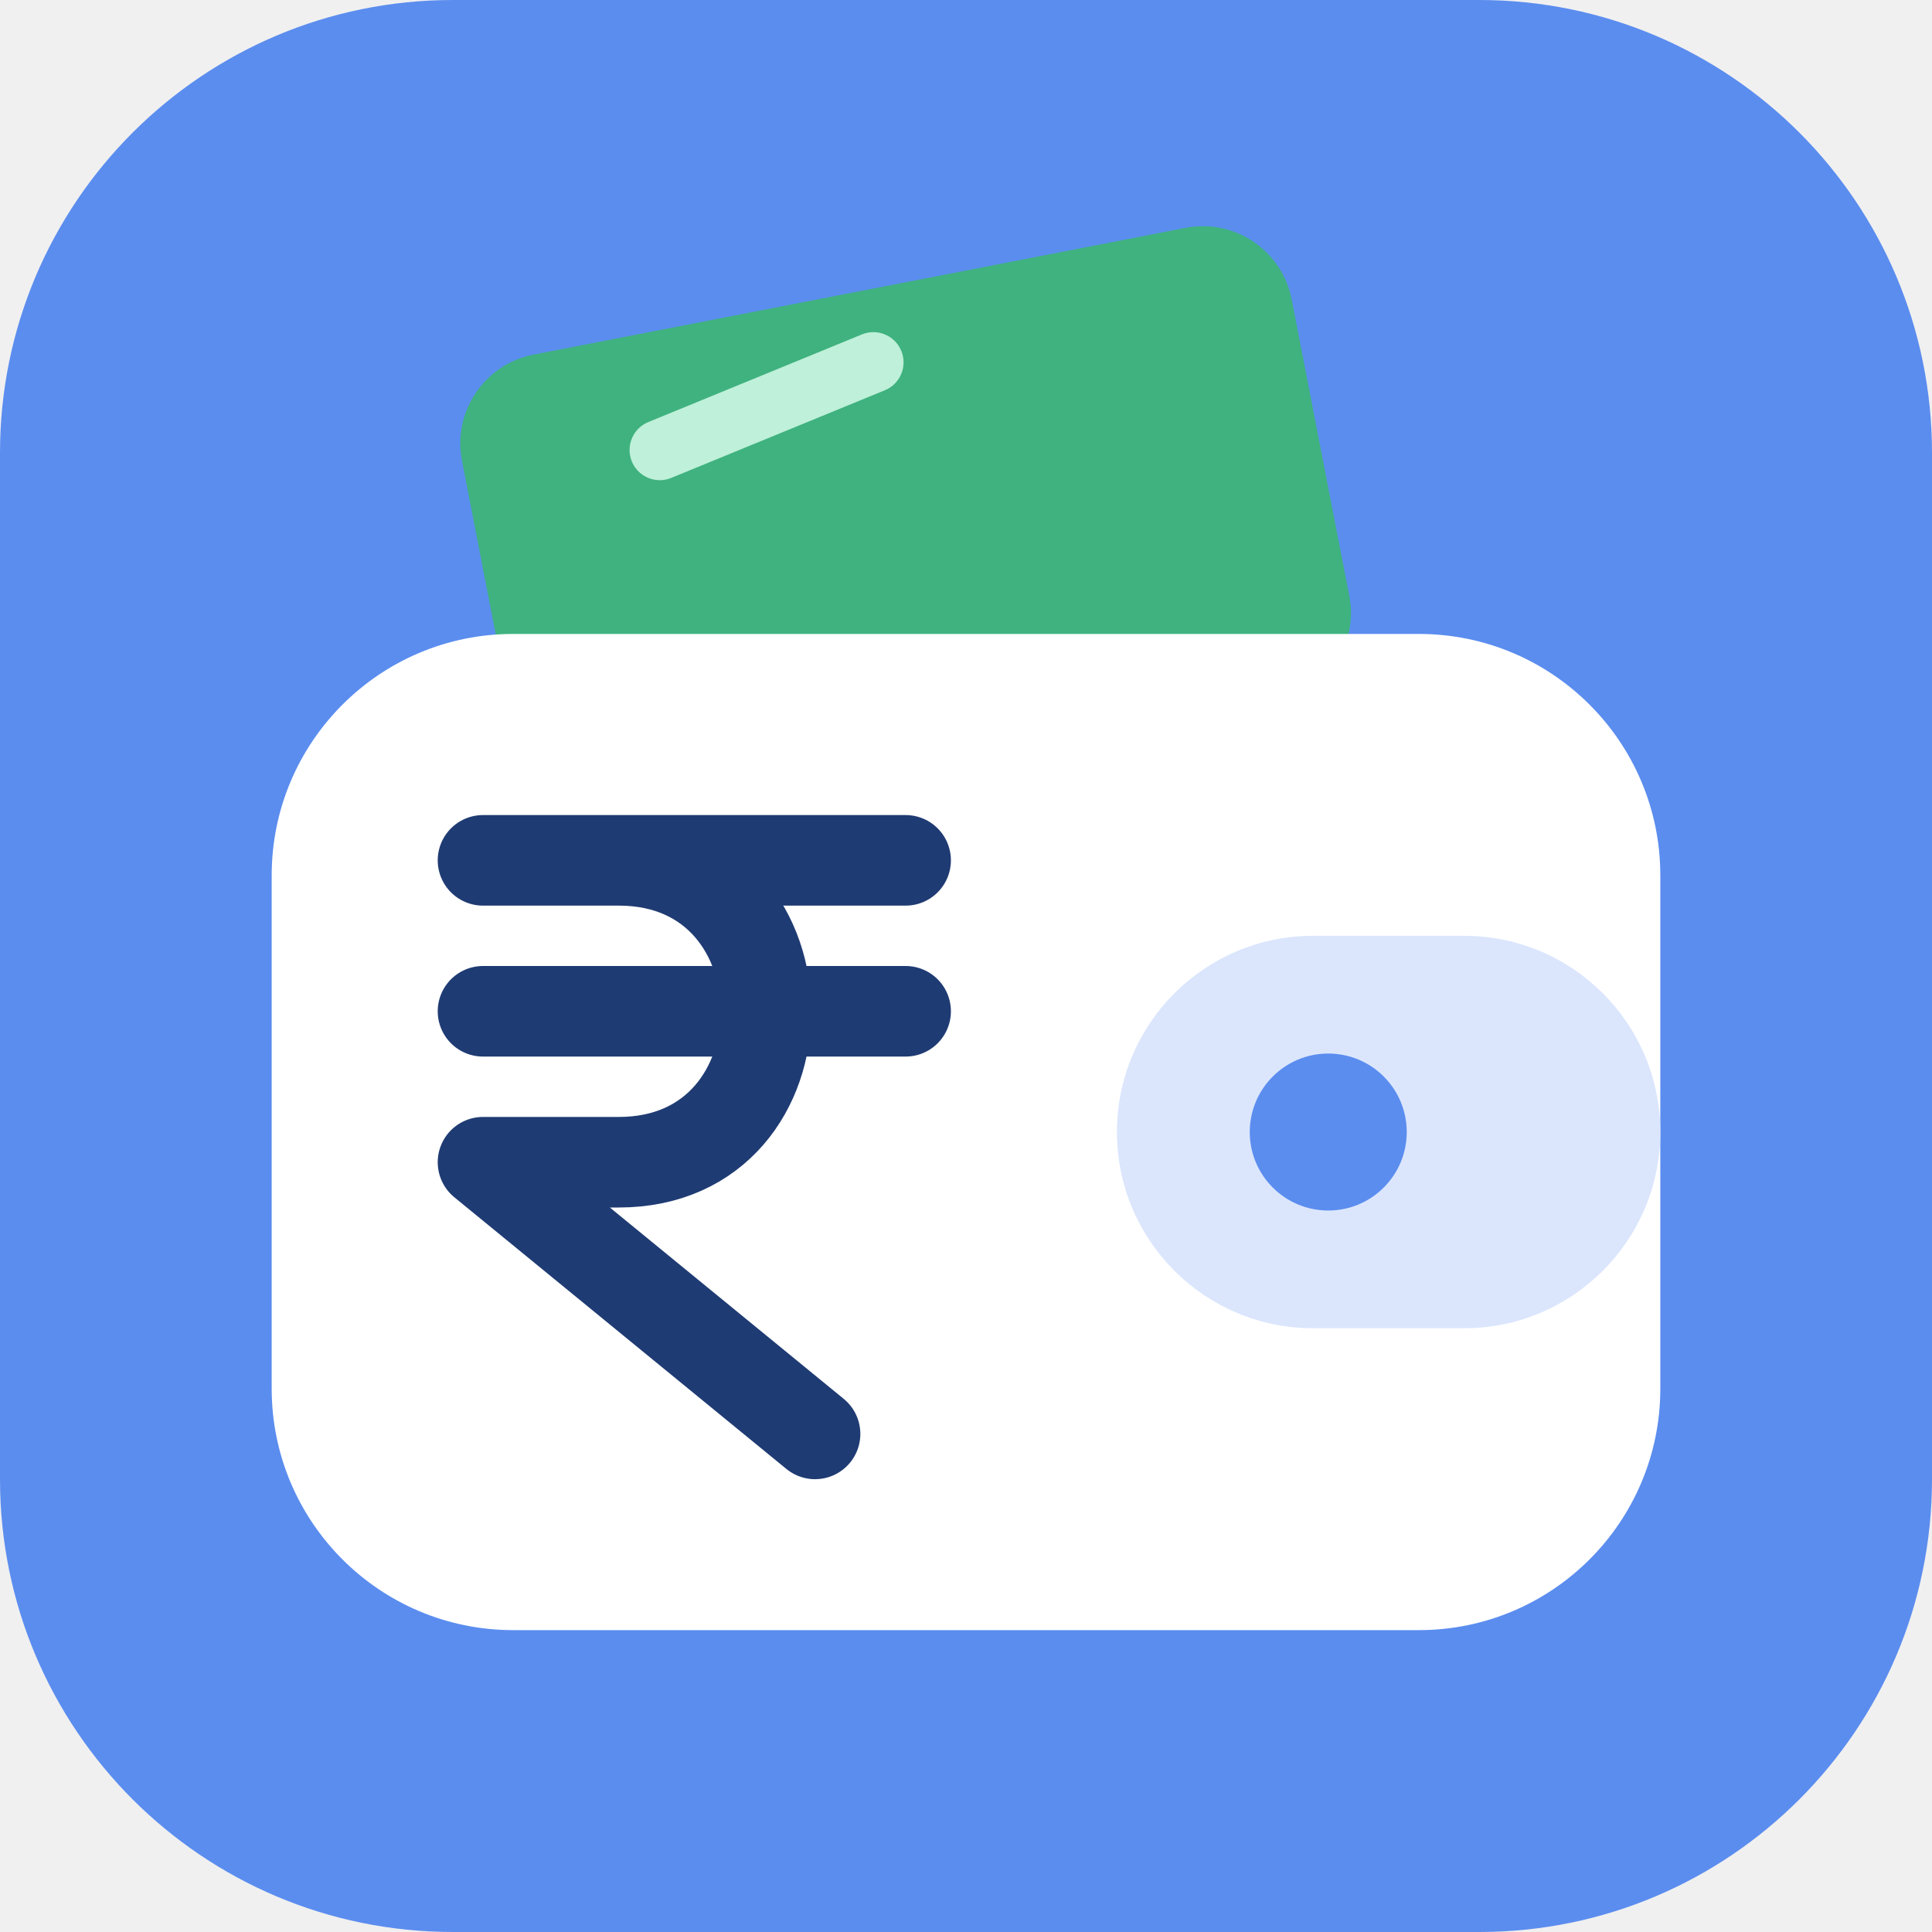
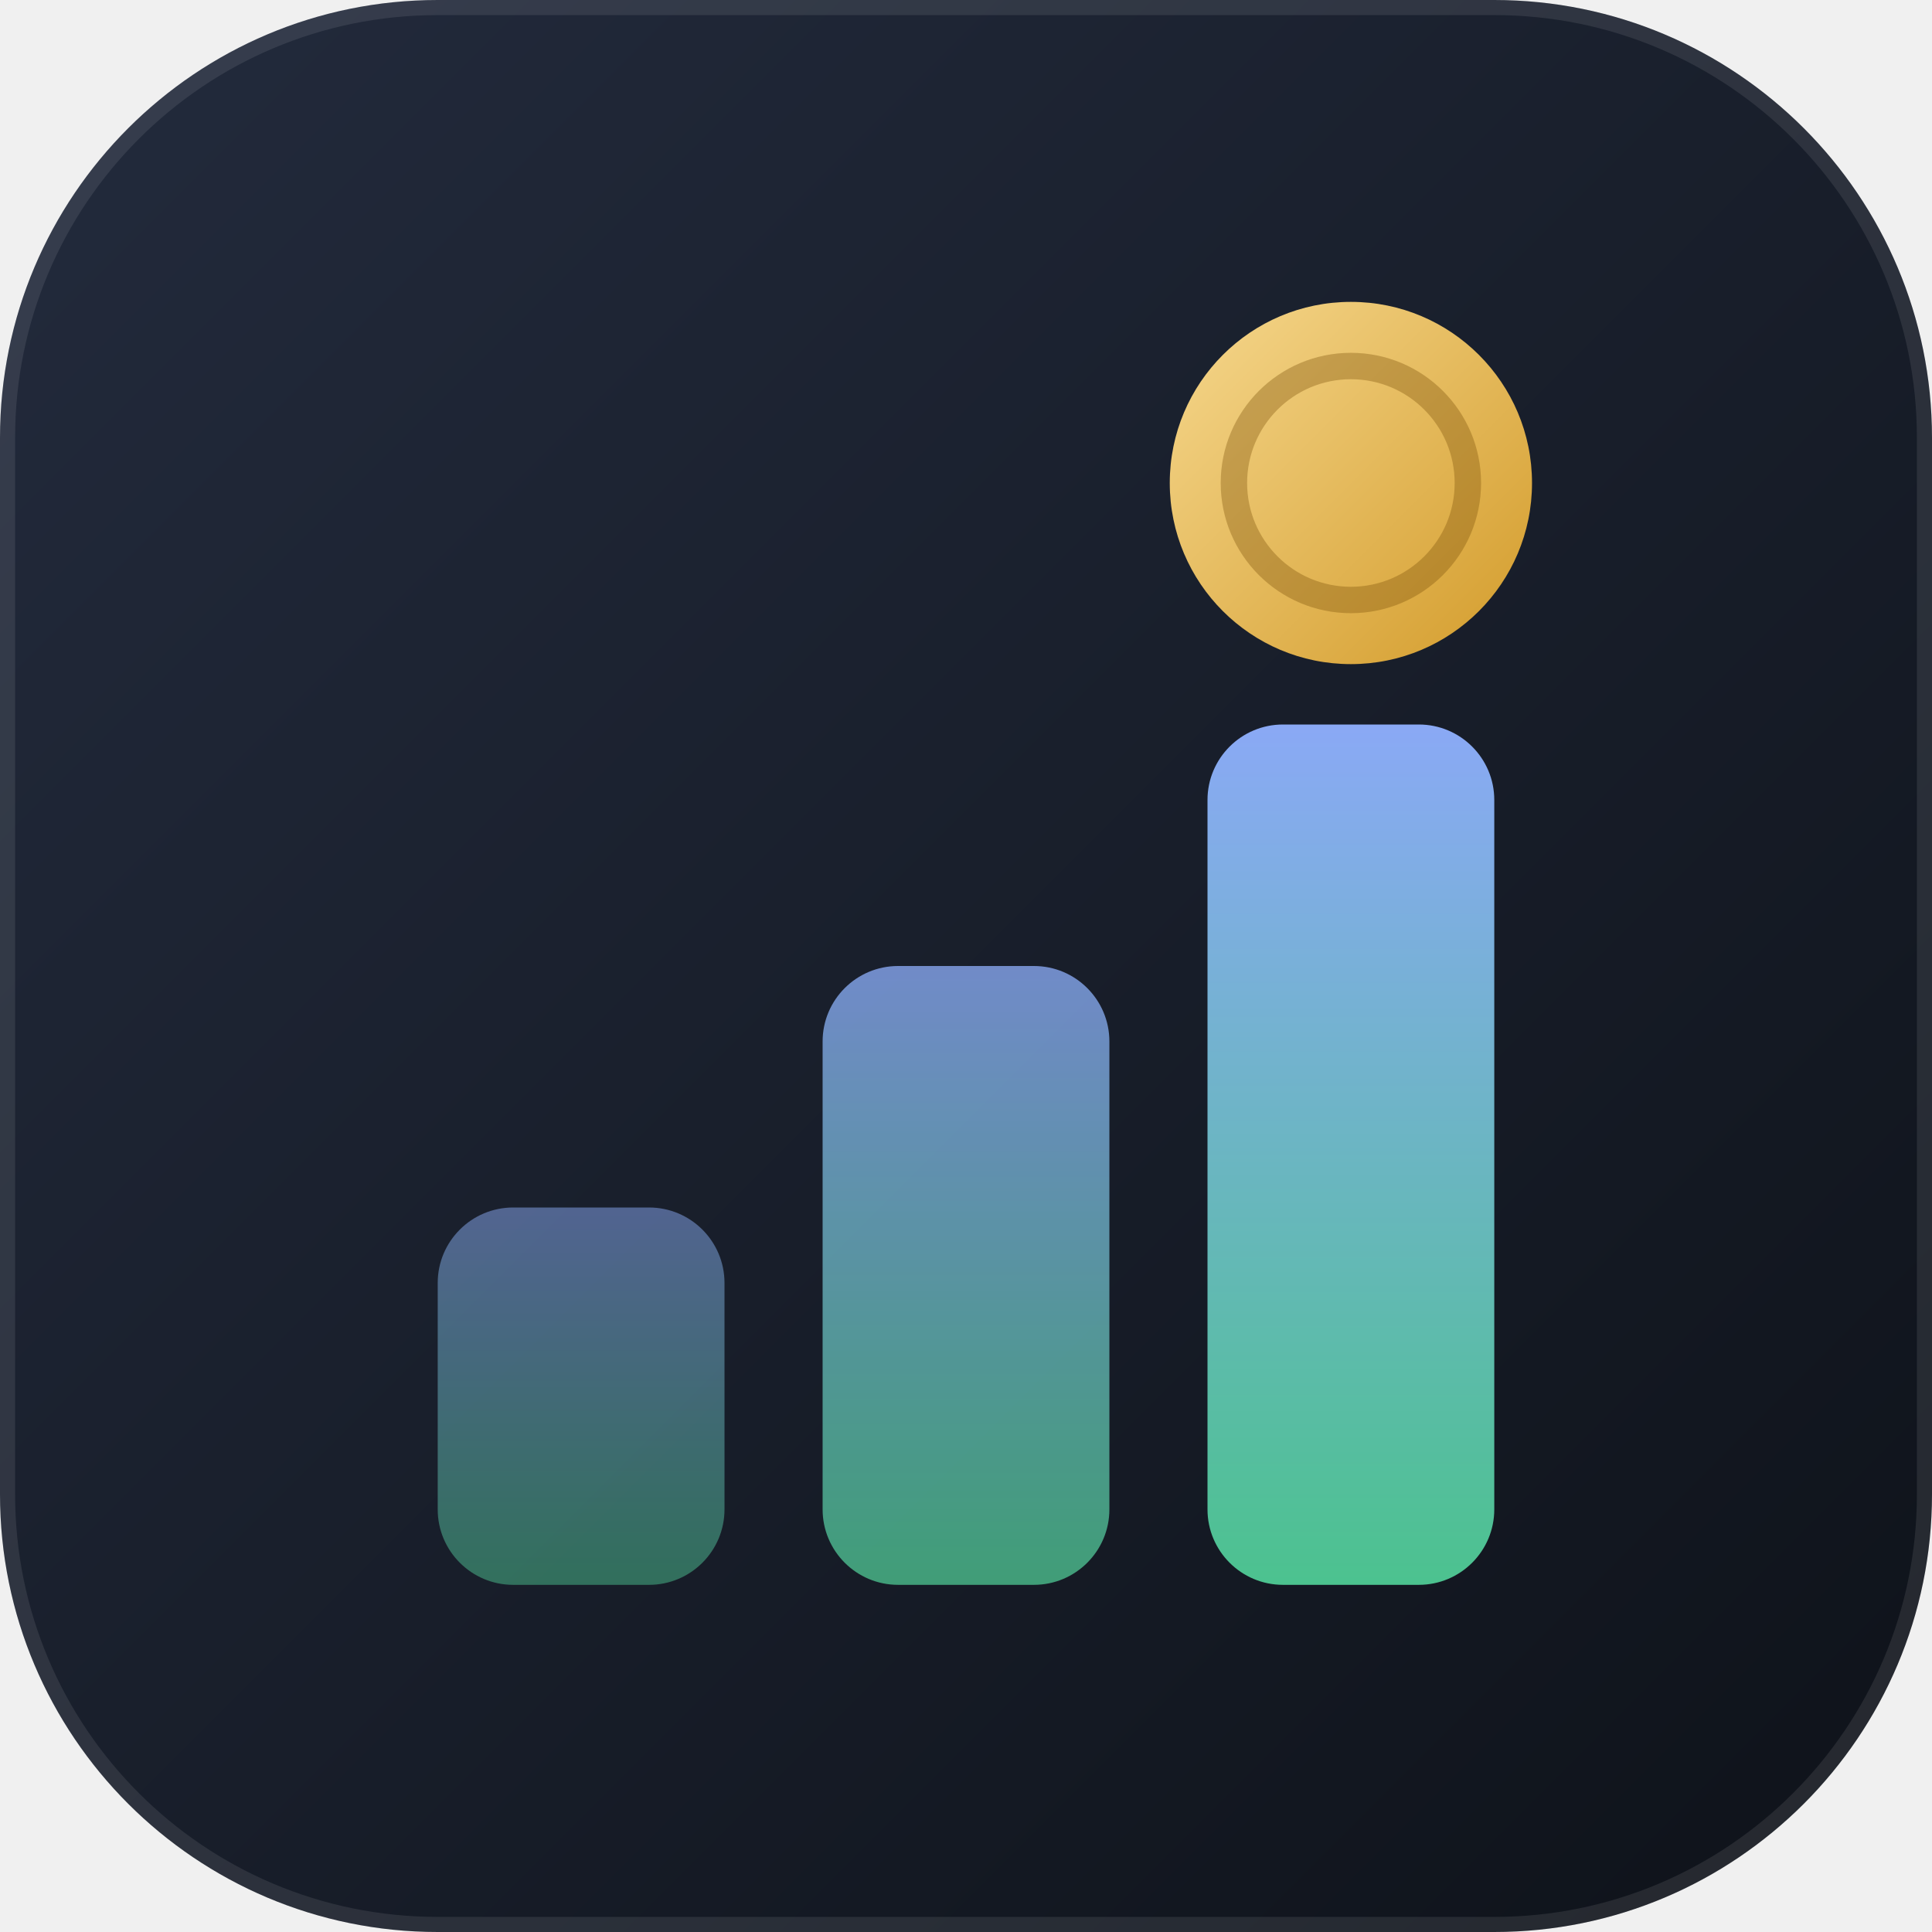
- <svg xmlns="http://www.w3.org/2000/svg" viewBox="0 0 64 64" role="img" aria-label="Money Manager">
-   <rect width="64" height="64" rx="15" fill="#5b8def" />
-   <rect x="16" y="9.5" width="28" height="16" rx="3" fill="#3fb27f" transform="rotate(-11 30 17.5)" />
-   <path d="M22.5 13.4l7.5-1.5" stroke="#bff0d9" stroke-width="2" stroke-linecap="round" transform="rotate(-11 30 17.5)" />
-   <rect x="9" y="21" width="46" height="33" rx="8" fill="#ffffff" />
-   <rect x="37" y="31" width="18" height="13" rx="6.5" fill="#dbe6fd" />
-   <circle cx="44" cy="37.5" r="2.6" fill="#5b8def" />
-   <path d="M16 28.5h14M16 33.5h14M20.5 28.5c6.5 0 6.5 10 0 10H16l11 9" fill="none" stroke="#1f3b73" stroke-width="3" stroke-linecap="round" stroke-linejoin="round" />
+ <svg xmlns="http://www.w3.org/2000/svg" viewBox="0 0 512 512" role="img" aria-label="Money Manager">
+   <defs>
+     <linearGradient id="bg" x1="0" y1="0" x2="1" y2="1">
+       <stop offset="0" stop-color="#232b3d" />
+       <stop offset="1" stop-color="#0e1219" />
+     </linearGradient>
+     <linearGradient id="bar" x1="0" y1="1" x2="0" y2="0">
+       <stop offset="0" stop-color="#4cc28f" />
+       <stop offset="1" stop-color="#8aa9f5" />
+     </linearGradient>
+     <linearGradient id="coin" x1="0" y1="0" x2="1" y2="1">
+       <stop offset="0" stop-color="#f6d88e" />
+       <stop offset="1" stop-color="#d39b2a" />
+     </linearGradient>
+   </defs>
+   <rect width="512" height="512" rx="116" fill="url(#bg)" />
+   <rect x="2" y="2" width="508" height="508" rx="114" fill="none" stroke="#fff" stroke-opacity=".09" stroke-width="4" />
+   <rect x="116" y="320" width="76" height="100" rx="20" fill="url(#bar)" opacity=".5" />
+   <rect x="218" y="256" width="76" height="164" rx="20" fill="url(#bar)" opacity=".78" />
+   <rect x="320" y="192" width="76" height="228" rx="20" fill="url(#bar)" />
+   <circle cx="358" cy="128" r="48" fill="url(#coin)" />
+   <circle cx="358" cy="128" r="31" fill="none" stroke="#7a4d06" stroke-opacity=".35" stroke-width="7" />
</svg>
